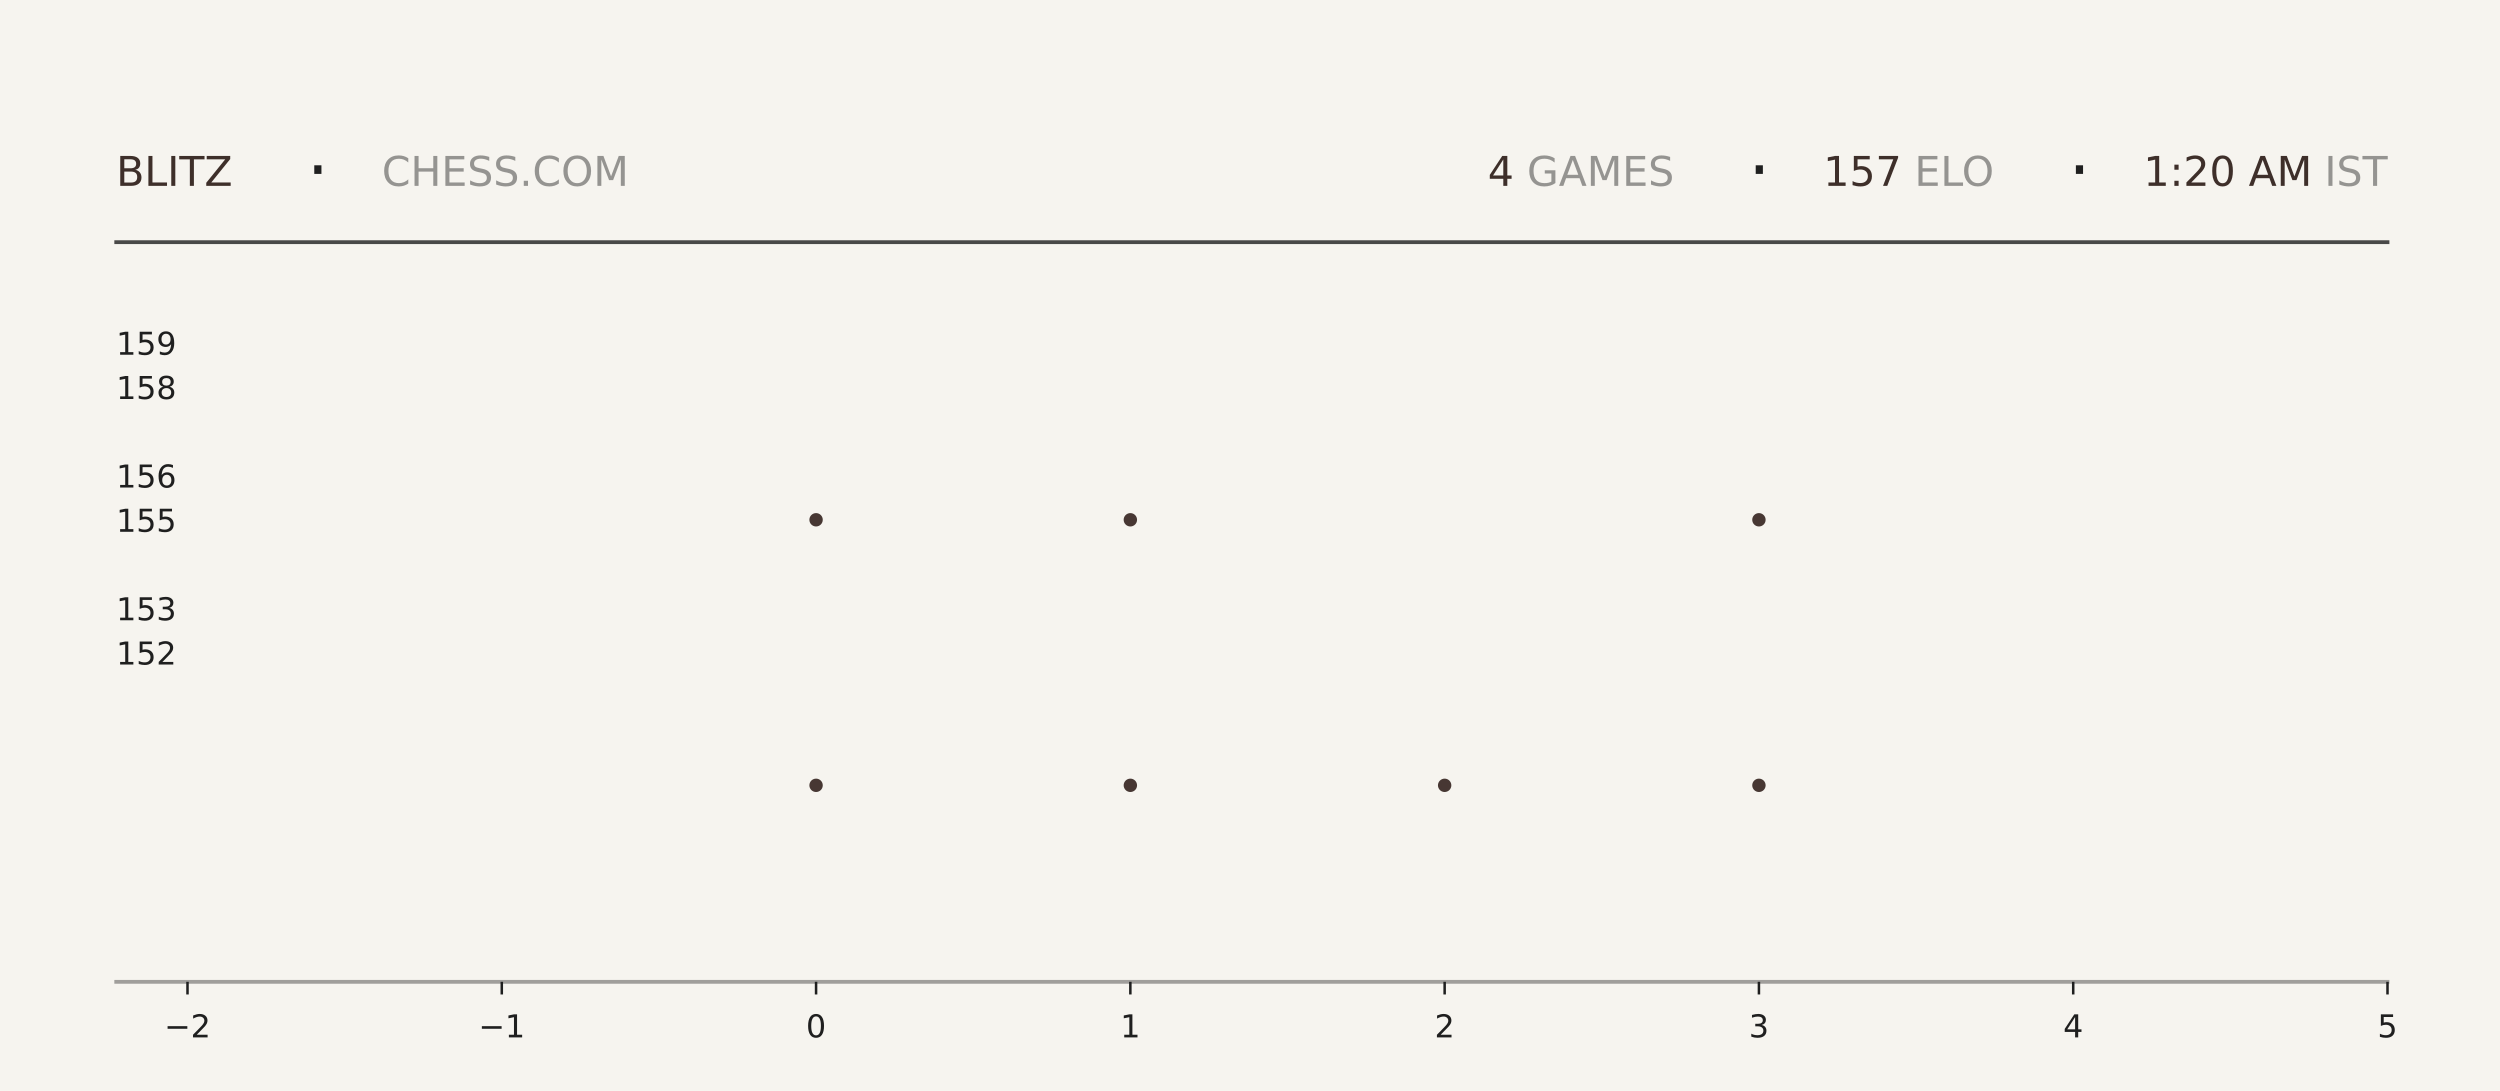
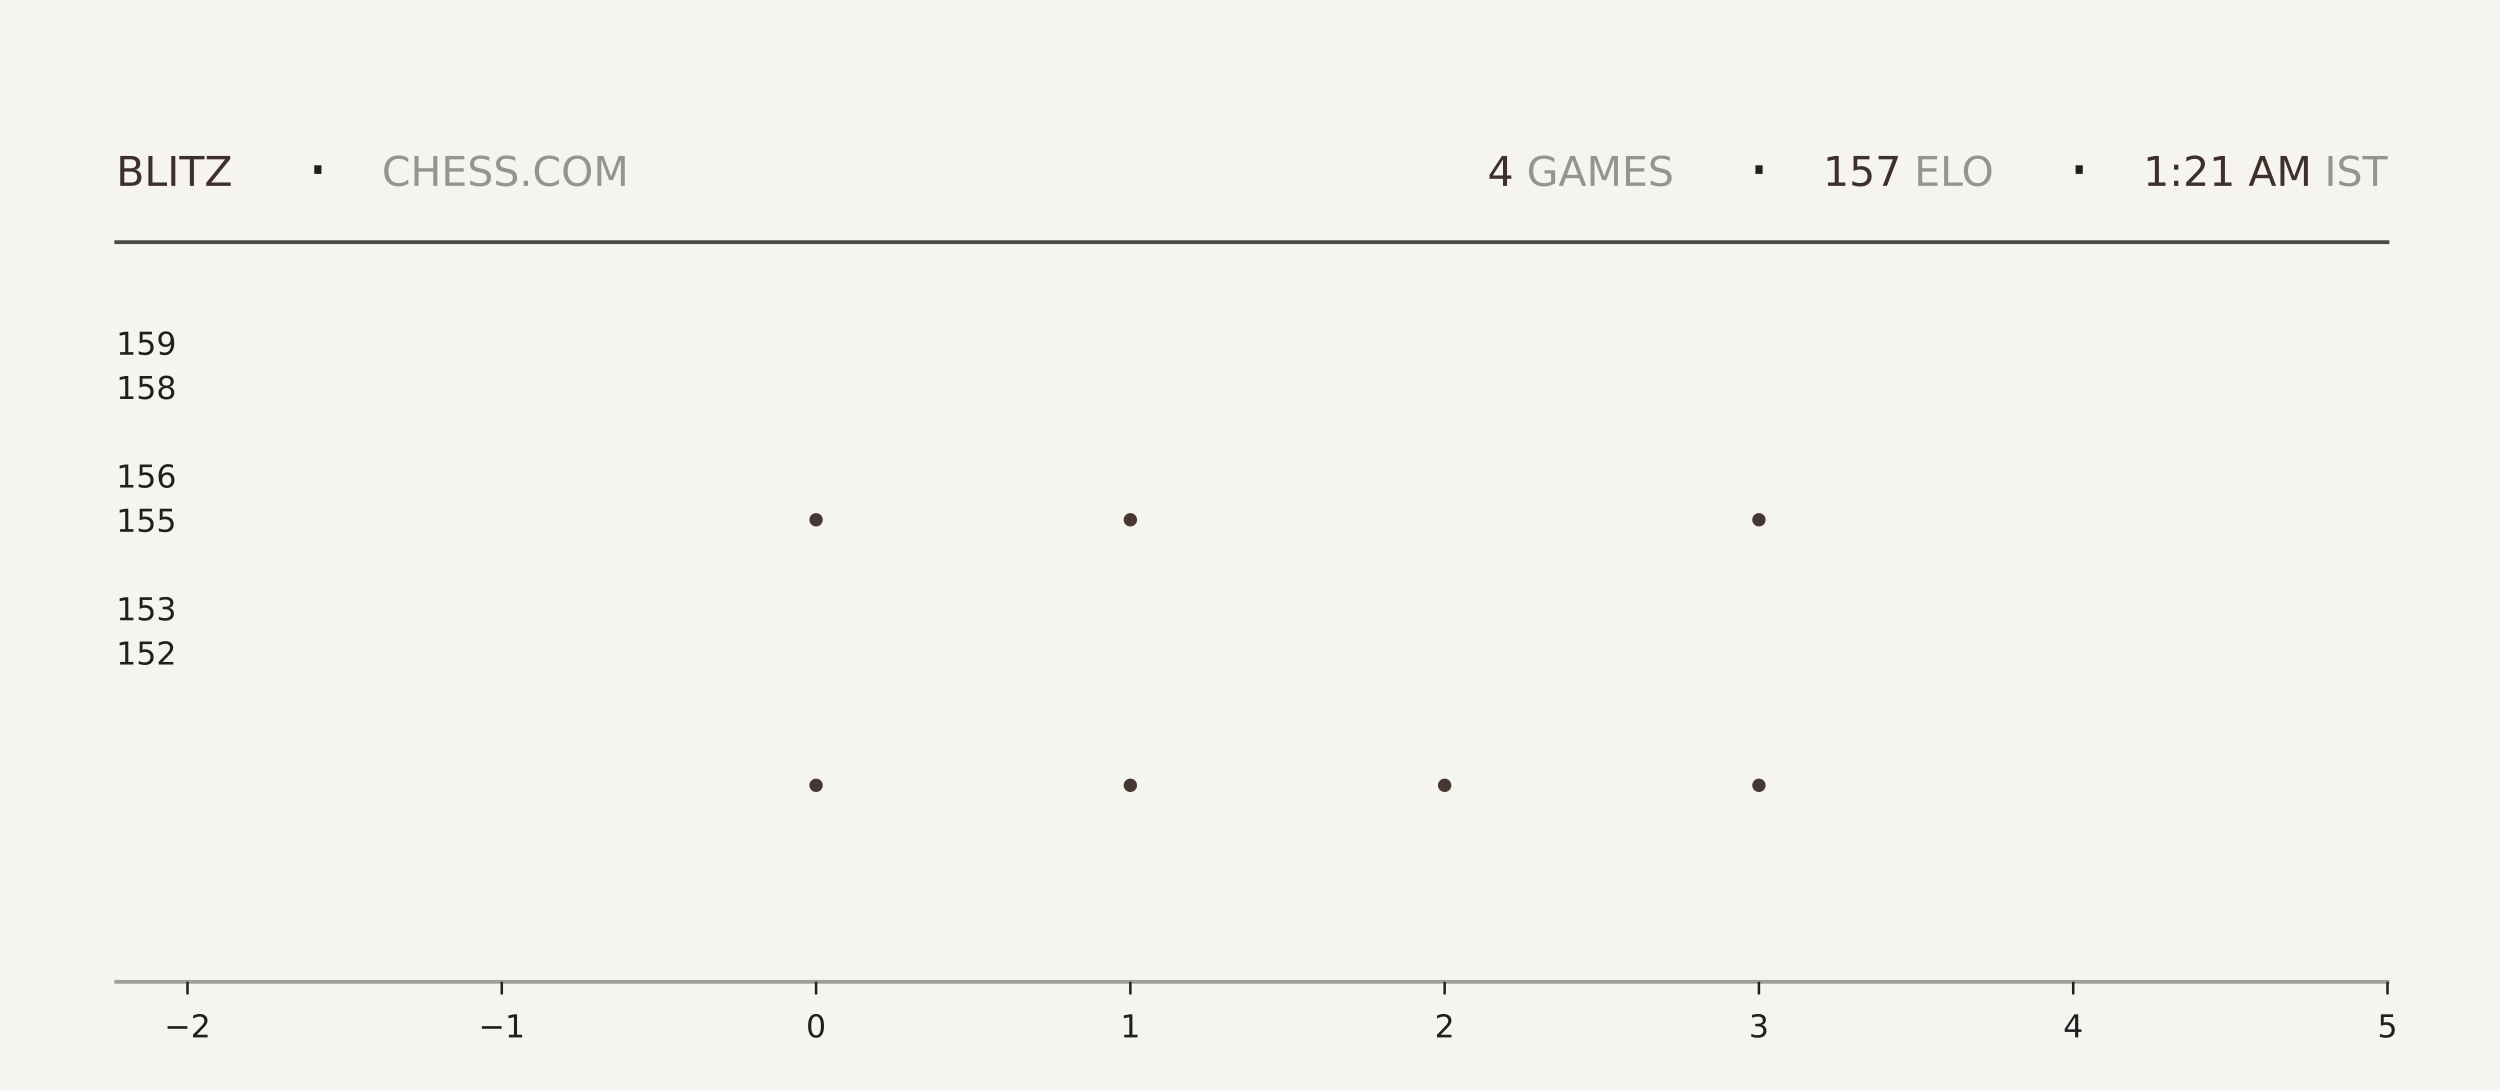
<svg xmlns="http://www.w3.org/2000/svg" xmlns:xlink="http://www.w3.org/1999/xlink" width="792pt" height="345.6pt" viewBox="0 0 792 345.6" version="1.1">
  <defs>
    <style type="text/css">*{stroke-linejoin: round; stroke-linecap: butt}</style>
  </defs>
  <g id="figure_1">
    <g id="patch_1">
      <path d="M 0 345.6  L 792 345.6  L 792 0  L 0 0  z " style="fill: #f6f4ef" />
    </g>
    <g id="axes_1">
      <g id="patch_2">
        <path d="M 59.4 311.04  L 756.36 311.04  L 756.36 103.68  L 59.4 103.68  z " style="fill: #f6f4ef" />
      </g>
      <g id="PathCollection_1">
        <defs>
-           <path id="mb4e5d13217" d="M 0 2.121  C 0.563 2.121 1.102 1.898 1.5 1.5  C 1.898 1.102 2.121 0.563 2.121 0  C 2.121 -0.563 1.898 -1.102 1.5 -1.5  C 1.102 -1.898 0.563 -2.121 0 -2.121  C -0.563 -2.121 -1.102 -1.898 -1.5 -1.5  C -1.898 -1.102 -2.121 -0.563 -2.121 0  C -2.121 0.563 -1.898 1.102 -1.5 1.5  C -1.102 1.898 -0.563 2.121 0 2.121  z " />
-         </defs>
-         <g clip-path="url(#pc50ce8b7d9)">
-           <use xlink:href="#mb4e5d13217" x="258.531" y="248.79" style="fill: #3e2f2a; fill-opacity: 0.95" />
-           <use xlink:href="#mb4e5d13217" x="258.531" y="164.668" style="fill: #3e2f2a; fill-opacity: 0.95" />
+           <path id="m807a8de02c" d="M 0 2.121  C 0.563 2.121 1.102 1.898 1.5 1.5  C 1.898 1.102 2.121 0.563 2.121 0  C 2.121 -0.563 1.898 -1.102 1.5 -1.5  C 1.102 -1.898 0.563 -2.121 0 -2.121  C -0.563 -2.121 -1.102 -1.898 -1.5 -1.5  C -1.898 -1.102 -2.121 -0.563 -2.121 0  C -2.121 0.563 -1.898 1.102 -1.5 1.5  C -1.102 1.898 -0.563 2.121 0 2.121  z " />
+         </defs>
+         <g clip-path="url(#pe5d7987845)">
+           <use xlink:href="#m807a8de02c" x="258.531" y="248.79" style="fill: #3e2f2a; fill-opacity: 0.95" />
+           <use xlink:href="#m807a8de02c" x="258.531" y="164.668" style="fill: #3e2f2a; fill-opacity: 0.95" />
        </g>
      </g>
      <g id="PathCollection_2">
-         <g clip-path="url(#pc50ce8b7d9)">
-           <use xlink:href="#mb4e5d13217" x="358.097" y="248.79" style="fill: #3e2f2a; fill-opacity: 0.95" />
-           <use xlink:href="#mb4e5d13217" x="358.097" y="164.668" style="fill: #3e2f2a; fill-opacity: 0.95" />
-           <use xlink:href="#mb4e5d13217" x="358.097" y="80.547" style="fill: #3e2f2a; fill-opacity: 0.95" />
+         <g clip-path="url(#pe5d7987845)">
+           <use xlink:href="#m807a8de02c" x="358.097" y="248.79" style="fill: #3e2f2a; fill-opacity: 0.95" />
+           <use xlink:href="#m807a8de02c" x="358.097" y="164.668" style="fill: #3e2f2a; fill-opacity: 0.95" />
+           <use xlink:href="#m807a8de02c" x="358.097" y="80.547" style="fill: #3e2f2a; fill-opacity: 0.95" />
        </g>
      </g>
      <g id="PathCollection_3">
-         <g clip-path="url(#pc50ce8b7d9)">
-           <use xlink:href="#mb4e5d13217" x="457.663" y="248.79" style="fill: #3e2f2a; fill-opacity: 0.95" />
+         <g clip-path="url(#pe5d7987845)">
+           <use xlink:href="#m807a8de02c" x="457.663" y="248.79" style="fill: #3e2f2a; fill-opacity: 0.95" />
        </g>
      </g>
      <g id="PathCollection_4">
-         <g clip-path="url(#pc50ce8b7d9)">
-           <use xlink:href="#mb4e5d13217" x="557.229" y="248.79" style="fill: #3e2f2a; fill-opacity: 0.95" />
-           <use xlink:href="#mb4e5d13217" x="557.229" y="164.668" style="fill: #3e2f2a; fill-opacity: 0.95" />
-           <use xlink:href="#mb4e5d13217" x="557.229" y="80.547" style="fill: #3e2f2a; fill-opacity: 0.95" />
+         <g clip-path="url(#pe5d7987845)">
+           <use xlink:href="#m807a8de02c" x="557.229" y="248.79" style="fill: #3e2f2a; fill-opacity: 0.95" />
+           <use xlink:href="#m807a8de02c" x="557.229" y="164.668" style="fill: #3e2f2a; fill-opacity: 0.95" />
+           <use xlink:href="#m807a8de02c" x="557.229" y="80.547" style="fill: #3e2f2a; fill-opacity: 0.95" />
        </g>
      </g>
      <g id="matplotlib.axis_1">
        <g id="xtick_1">
          <g id="line2d_1">
            <defs>
-               <path id="m988f477430" d="M 0 0  L 0 4  " style="stroke: #1f1f1f; stroke-width: 0.8" />
+               <path id="mf9a616025b" d="M 0 0  L 0 4  " style="stroke: #1f1f1f; stroke-width: 0.8" />
            </defs>
            <g>
-               <use xlink:href="#m988f477430" x="59.4" y="311.04" style="fill: #1f1f1f; stroke: #1f1f1f; stroke-width: 0.8" />
+               <use xlink:href="#mf9a616025b" x="59.4" y="311.04" style="fill: #1f1f1f; stroke: #1f1f1f; stroke-width: 0.8" />
            </g>
          </g>
          <g id="text_1">
            <g style="fill: #1f1f1f" transform="translate(52.02891 328.6384) scale(0.1 -0.1)">
              <defs>
                <path id="DejaVuSans-2212" d="M 678 2272  L 4684 2272  L 4684 1741  L 678 1741  L 678 2272  z " transform="scale(0.015625)" />
                <path id="DejaVuSans-32" d="M 1228 531  L 3431 531  L 3431 0  L 469 0  L 469 531  Q 828 903 1448 1529  Q 2069 2156 2228 2338  Q 2531 2678 2651 2914  Q 2772 3150 2772 3378  Q 2772 3750 2511 3984  Q 2250 4219 1831 4219  Q 1534 4219 1204 4116  Q 875 4013 500 3803  L 500 4441  Q 881 4594 1212 4672  Q 1544 4750 1819 4750  Q 2544 4750 2975 4387  Q 3406 4025 3406 3419  Q 3406 3131 3298 2873  Q 3191 2616 2906 2266  Q 2828 2175 2409 1742  Q 1991 1309 1228 531  z " transform="scale(0.015625)" />
              </defs>
              <use xlink:href="#DejaVuSans-2212" />
              <use xlink:href="#DejaVuSans-32" transform="translate(83.78906 0)" />
            </g>
          </g>
        </g>
        <g id="xtick_2">
          <g id="line2d_2">
            <g>
-               <use xlink:href="#m988f477430" x="158.966" y="311.04" style="fill: #1f1f1f; stroke: #1f1f1f; stroke-width: 0.8" />
+               <use xlink:href="#mf9a616025b" x="158.966" y="311.04" style="fill: #1f1f1f; stroke: #1f1f1f; stroke-width: 0.8" />
            </g>
          </g>
          <g id="text_2">
            <g style="fill: #1f1f1f" transform="translate(151.5946 328.6384) scale(0.1 -0.1)">
              <defs>
                <path id="DejaVuSans-31" d="M 794 531  L 1825 531  L 1825 4091  L 703 3866  L 703 4441  L 1819 4666  L 2450 4666  L 2450 531  L 3481 531  L 3481 0  L 794 0  L 794 531  z " transform="scale(0.015625)" />
              </defs>
              <use xlink:href="#DejaVuSans-2212" />
              <use xlink:href="#DejaVuSans-31" transform="translate(83.78906 0)" />
            </g>
          </g>
        </g>
        <g id="xtick_3">
          <g id="line2d_3">
            <g>
-               <use xlink:href="#m988f477430" x="258.531" y="311.04" style="fill: #1f1f1f; stroke: #1f1f1f; stroke-width: 0.8" />
+               <use xlink:href="#mf9a616025b" x="258.531" y="311.04" style="fill: #1f1f1f; stroke: #1f1f1f; stroke-width: 0.8" />
            </g>
          </g>
          <g id="text_3">
            <g style="fill: #1f1f1f" transform="translate(255.3502 328.6384) scale(0.1 -0.1)">
              <defs>
                <path id="DejaVuSans-30" d="M 2034 4250  Q 1547 4250 1301 3770  Q 1056 3291 1056 2328  Q 1056 1369 1301 889  Q 1547 409 2034 409  Q 2525 409 2770 889  Q 3016 1369 3016 2328  Q 3016 3291 2770 3770  Q 2525 4250 2034 4250  z M 2034 4750  Q 2819 4750 3233 4129  Q 3647 3509 3647 2328  Q 3647 1150 3233 529  Q 2819 -91 2034 -91  Q 1250 -91 836 529  Q 422 1150 422 2328  Q 422 3509 836 4129  Q 1250 4750 2034 4750  z " transform="scale(0.015625)" />
              </defs>
              <use xlink:href="#DejaVuSans-30" />
            </g>
          </g>
        </g>
        <g id="xtick_4">
          <g id="line2d_4">
            <g>
-               <use xlink:href="#m988f477430" x="358.097" y="311.04" style="fill: #1f1f1f; stroke: #1f1f1f; stroke-width: 0.8" />
+               <use xlink:href="#mf9a616025b" x="358.097" y="311.04" style="fill: #1f1f1f; stroke: #1f1f1f; stroke-width: 0.8" />
            </g>
          </g>
          <g id="text_4">
            <g style="fill: #1f1f1f" transform="translate(354.9159 328.6384) scale(0.1 -0.1)">
              <use xlink:href="#DejaVuSans-31" />
            </g>
          </g>
        </g>
        <g id="xtick_5">
          <g id="line2d_5">
            <g>
-               <use xlink:href="#m988f477430" x="457.663" y="311.04" style="fill: #1f1f1f; stroke: #1f1f1f; stroke-width: 0.8" />
+               <use xlink:href="#mf9a616025b" x="457.663" y="311.04" style="fill: #1f1f1f; stroke: #1f1f1f; stroke-width: 0.8" />
            </g>
          </g>
          <g id="text_5">
            <g style="fill: #1f1f1f" transform="translate(454.4816 328.6384) scale(0.1 -0.1)">
              <use xlink:href="#DejaVuSans-32" />
            </g>
          </g>
        </g>
        <g id="xtick_6">
          <g id="line2d_6">
            <g>
-               <use xlink:href="#m988f477430" x="557.229" y="311.04" style="fill: #1f1f1f; stroke: #1f1f1f; stroke-width: 0.8" />
+               <use xlink:href="#mf9a616025b" x="557.229" y="311.04" style="fill: #1f1f1f; stroke: #1f1f1f; stroke-width: 0.8" />
            </g>
          </g>
          <g id="text_6">
            <g style="fill: #1f1f1f" transform="translate(554.0473 328.6384) scale(0.1 -0.1)">
              <defs>
                <path id="DejaVuSans-33" d="M 2597 2516  Q 3050 2419 3304 2112  Q 3559 1806 3559 1356  Q 3559 666 3084 287  Q 2609 -91 1734 -91  Q 1441 -91 1130 -33  Q 819 25 488 141  L 488 750  Q 750 597 1062 519  Q 1375 441 1716 441  Q 2309 441 2620 675  Q 2931 909 2931 1356  Q 2931 1769 2642 2001  Q 2353 2234 1838 2234  L 1294 2234  L 1294 2753  L 1863 2753  Q 2328 2753 2575 2939  Q 2822 3125 2822 3475  Q 2822 3834 2567 4026  Q 2313 4219 1838 4219  Q 1578 4219 1281 4162  Q 984 4106 628 3988  L 628 4550  Q 988 4650 1302 4700  Q 1616 4750 1894 4750  Q 2613 4750 3031 4423  Q 3450 4097 3450 3541  Q 3450 3153 3228 2886  Q 3006 2619 2597 2516  z " transform="scale(0.015625)" />
              </defs>
              <use xlink:href="#DejaVuSans-33" />
            </g>
          </g>
        </g>
        <g id="xtick_7">
          <g id="line2d_7">
            <g>
-               <use xlink:href="#m988f477430" x="656.794" y="311.04" style="fill: #1f1f1f; stroke: #1f1f1f; stroke-width: 0.8" />
+               <use xlink:href="#mf9a616025b" x="656.794" y="311.04" style="fill: #1f1f1f; stroke: #1f1f1f; stroke-width: 0.8" />
            </g>
          </g>
          <g id="text_7">
            <g style="fill: #1f1f1f" transform="translate(653.613 328.6384) scale(0.1 -0.1)">
              <defs>
                <path id="DejaVuSans-34" d="M 2419 4116  L 825 1625  L 2419 1625  L 2419 4116  z M 2253 4666  L 3047 4666  L 3047 1625  L 3713 1625  L 3713 1100  L 3047 1100  L 3047 0  L 2419 0  L 2419 1100  L 313 1100  L 313 1709  L 2253 4666  z " transform="scale(0.015625)" />
              </defs>
              <use xlink:href="#DejaVuSans-34" />
            </g>
          </g>
        </g>
        <g id="xtick_8">
          <g id="line2d_8">
            <g>
-               <use xlink:href="#m988f477430" x="756.36" y="311.04" style="fill: #1f1f1f; stroke: #1f1f1f; stroke-width: 0.8" />
+               <use xlink:href="#mf9a616025b" x="756.36" y="311.04" style="fill: #1f1f1f; stroke: #1f1f1f; stroke-width: 0.8" />
            </g>
          </g>
          <g id="text_8">
            <g style="fill: #1f1f1f" transform="translate(753.1788 328.6384) scale(0.1 -0.1)">
              <defs>
                <path id="DejaVuSans-35" d="M 691 4666  L 3169 4666  L 3169 4134  L 1269 4134  L 1269 2991  Q 1406 3038 1543 3061  Q 1681 3084 1819 3084  Q 2600 3084 3056 2656  Q 3513 2228 3513 1497  Q 3513 744 3044 326  Q 2575 -91 1722 -91  Q 1428 -91 1123 -41  Q 819 9 494 109  L 494 744  Q 775 591 1075 516  Q 1375 441 1709 441  Q 2250 441 2565 725  Q 2881 1009 2881 1497  Q 2881 1984 2565 2268  Q 2250 2553 1709 2553  Q 1456 2553 1204 2497  Q 953 2441 691 2322  L 691 4666  z " transform="scale(0.015625)" />
              </defs>
              <use xlink:href="#DejaVuSans-35" />
            </g>
          </g>
        </g>
      </g>
      <g id="matplotlib.axis_2">
        <g id="ytick_1">
          <g id="line2d_9" />
          <g id="text_9">
            <g style="fill: #1f1f1f" transform="translate(36.8125 210.5283) scale(0.1 -0.1)">
              <use xlink:href="#DejaVuSans-31" />
              <use xlink:href="#DejaVuSans-35" transform="translate(63.62305 0)" />
              <use xlink:href="#DejaVuSans-32" transform="translate(127.2461 0)" />
            </g>
          </g>
        </g>
        <g id="ytick_2">
          <g id="line2d_10" />
          <g id="text_10">
            <g style="fill: #1f1f1f" transform="translate(36.8125 196.508) scale(0.1 -0.1)">
              <use xlink:href="#DejaVuSans-31" />
              <use xlink:href="#DejaVuSans-35" transform="translate(63.62305 0)" />
              <use xlink:href="#DejaVuSans-33" transform="translate(127.2461 0)" />
            </g>
          </g>
        </g>
        <g id="ytick_3">
          <g id="line2d_11" />
          <g id="text_11">
            <g style="fill: #1f1f1f" transform="translate(36.8125 168.4675) scale(0.1 -0.1)">
              <use xlink:href="#DejaVuSans-31" />
              <use xlink:href="#DejaVuSans-35" transform="translate(63.62305 0)" />
              <use xlink:href="#DejaVuSans-35" transform="translate(127.2461 0)" />
            </g>
          </g>
        </g>
        <g id="ytick_4">
          <g id="line2d_12" />
          <g id="text_12">
            <g style="fill: #1f1f1f" transform="translate(36.8125 154.4472) scale(0.1 -0.1)">
              <defs>
                <path id="DejaVuSans-36" d="M 2113 2584  Q 1688 2584 1439 2293  Q 1191 2003 1191 1497  Q 1191 994 1439 701  Q 1688 409 2113 409  Q 2538 409 2786 701  Q 3034 994 3034 1497  Q 3034 2003 2786 2293  Q 2538 2584 2113 2584  z M 3366 4563  L 3366 3988  Q 3128 4100 2886 4159  Q 2644 4219 2406 4219  Q 1781 4219 1451 3797  Q 1122 3375 1075 2522  Q 1259 2794 1537 2939  Q 1816 3084 2150 3084  Q 2853 3084 3261 2657  Q 3669 2231 3669 1497  Q 3669 778 3244 343  Q 2819 -91 2113 -91  Q 1303 -91 875 529  Q 447 1150 447 2328  Q 447 3434 972 4092  Q 1497 4750 2381 4750  Q 2619 4750 2861 4703  Q 3103 4656 3366 4563  z " transform="scale(0.015625)" />
              </defs>
              <use xlink:href="#DejaVuSans-31" />
              <use xlink:href="#DejaVuSans-35" transform="translate(63.62305 0)" />
              <use xlink:href="#DejaVuSans-36" transform="translate(127.2461 0)" />
            </g>
          </g>
        </g>
        <g id="ytick_5">
          <g id="line2d_13" />
          <g id="text_13">
            <g style="fill: #1f1f1f" transform="translate(36.8125 126.4066) scale(0.1 -0.1)">
              <defs>
                <path id="DejaVuSans-38" d="M 2034 2216  Q 1584 2216 1326 1975  Q 1069 1734 1069 1313  Q 1069 891 1326 650  Q 1584 409 2034 409  Q 2484 409 2743 651  Q 3003 894 3003 1313  Q 3003 1734 2745 1975  Q 2488 2216 2034 2216  z M 1403 2484  Q 997 2584 770 2862  Q 544 3141 544 3541  Q 544 4100 942 4425  Q 1341 4750 2034 4750  Q 2731 4750 3128 4425  Q 3525 4100 3525 3541  Q 3525 3141 3298 2862  Q 3072 2584 2669 2484  Q 3125 2378 3379 2068  Q 3634 1759 3634 1313  Q 3634 634 3220 271  Q 2806 -91 2034 -91  Q 1263 -91 848 271  Q 434 634 434 1313  Q 434 1759 690 2068  Q 947 2378 1403 2484  z M 1172 3481  Q 1172 3119 1398 2916  Q 1625 2713 2034 2713  Q 2441 2713 2670 2916  Q 2900 3119 2900 3481  Q 2900 3844 2670 4047  Q 2441 4250 2034 4250  Q 1625 4250 1398 4047  Q 1172 3844 1172 3481  z " transform="scale(0.015625)" />
              </defs>
              <use xlink:href="#DejaVuSans-31" />
              <use xlink:href="#DejaVuSans-35" transform="translate(63.62305 0)" />
              <use xlink:href="#DejaVuSans-38" transform="translate(127.2461 0)" />
            </g>
          </g>
        </g>
        <g id="ytick_6">
          <g id="line2d_14" />
          <g id="text_14">
            <g style="fill: #1f1f1f" transform="translate(36.8125 112.3863) scale(0.1 -0.1)">
              <defs>
                <path id="DejaVuSans-39" d="M 703 97  L 703 672  Q 941 559 1184 500  Q 1428 441 1663 441  Q 2288 441 2617 861  Q 2947 1281 2994 2138  Q 2813 1869 2534 1725  Q 2256 1581 1919 1581  Q 1219 1581 811 2004  Q 403 2428 403 3163  Q 403 3881 828 4315  Q 1253 4750 1959 4750  Q 2769 4750 3195 4129  Q 3622 3509 3622 2328  Q 3622 1225 3098 567  Q 2575 -91 1691 -91  Q 1453 -91 1209 -44  Q 966 3 703 97  z M 1959 2075  Q 2384 2075 2632 2365  Q 2881 2656 2881 3163  Q 2881 3666 2632 3958  Q 2384 4250 1959 4250  Q 1534 4250 1286 3958  Q 1038 3666 1038 3163  Q 1038 2656 1286 2365  Q 1534 2075 1959 2075  z " transform="scale(0.015625)" />
              </defs>
              <use xlink:href="#DejaVuSans-31" />
              <use xlink:href="#DejaVuSans-35" transform="translate(63.62305 0)" />
              <use xlink:href="#DejaVuSans-39" transform="translate(127.2461 0)" />
            </g>
          </g>
        </g>
      </g>
    </g>
    <g id="line2d_15">
      <path d="M 36.82 76.723  L 756.36 76.723  " style="fill: none; stroke: #1f1f1f; stroke-opacity: 0.8; stroke-width: 1.2; stroke-linecap: square" />
    </g>
    <g id="line2d_16">
      <path d="M 36.82 311.04  L 756.36 311.04  " style="fill: none; stroke: #1f1f1f; stroke-opacity: 0.4; stroke-width: 1.2; stroke-linecap: square" />
    </g>
    <g id="text_15">
      <g style="fill: #3e2f2a" transform="translate(36.82 58.88319) scale(0.13 -0.13)">
        <defs>
          <path id="DejaVuSans-42" d="M 1259 2228  L 1259 519  L 2272 519  Q 2781 519 3026 730  Q 3272 941 3272 1375  Q 3272 1813 3026 2020  Q 2781 2228 2272 2228  L 1259 2228  z M 1259 4147  L 1259 2741  L 2194 2741  Q 2656 2741 2882 2914  Q 3109 3088 3109 3444  Q 3109 3797 2882 3972  Q 2656 4147 2194 4147  L 1259 4147  z M 628 4666  L 2241 4666  Q 2963 4666 3353 4366  Q 3744 4066 3744 3513  Q 3744 3084 3544 2831  Q 3344 2578 2956 2516  Q 3422 2416 3680 2098  Q 3938 1781 3938 1306  Q 3938 681 3513 340  Q 3088 0 2303 0  L 628 0  L 628 4666  z " transform="scale(0.015625)" />
          <path id="DejaVuSans-4c" d="M 628 4666  L 1259 4666  L 1259 531  L 3531 531  L 3531 0  L 628 0  L 628 4666  z " transform="scale(0.015625)" />
          <path id="DejaVuSans-49" d="M 628 4666  L 1259 4666  L 1259 0  L 628 0  L 628 4666  z " transform="scale(0.015625)" />
          <path id="DejaVuSans-54" d="M -19 4666  L 3928 4666  L 3928 4134  L 2272 4134  L 2272 0  L 1638 0  L 1638 4134  L -19 4134  L -19 4666  z " transform="scale(0.015625)" />
          <path id="DejaVuSans-5a" d="M 359 4666  L 4025 4666  L 4025 4184  L 1075 531  L 4097 531  L 4097 0  L 288 0  L 288 481  L 3238 4134  L 359 4134  L 359 4666  z " transform="scale(0.015625)" />
        </defs>
        <use xlink:href="#DejaVuSans-42" />
        <use xlink:href="#DejaVuSans-4c" transform="translate(68.60352 0)" />
        <use xlink:href="#DejaVuSans-49" transform="translate(124.3164 0)" />
        <use xlink:href="#DejaVuSans-54" transform="translate(153.8086 0)" />
        <use xlink:href="#DejaVuSans-5a" transform="translate(214.8926 0)" />
      </g>
    </g>
    <g id="text_16">
      <g style="fill: #1f1f1f" transform="translate(97.21 61.36662) scale(0.22 -0.22)">
        <defs>
          <path id="DejaVuSans-b7" d="M 684 2619  L 1344 2619  L 1344 1825  L 684 1825  L 684 2619  z " transform="scale(0.015625)" />
        </defs>
        <use xlink:href="#DejaVuSans-b7" />
      </g>
    </g>
    <g id="text_17">
      <g style="fill: #1f1f1f; opacity: 0.45" transform="translate(120.97 58.88319) scale(0.13 -0.13)">
        <defs>
          <path id="DejaVuSans-43" d="M 4122 4306  L 4122 3641  Q 3803 3938 3442 4084  Q 3081 4231 2675 4231  Q 1875 4231 1450 3742  Q 1025 3253 1025 2328  Q 1025 1406 1450 917  Q 1875 428 2675 428  Q 3081 428 3442 575  Q 3803 722 4122 1019  L 4122 359  Q 3791 134 3420 21  Q 3050 -91 2638 -91  Q 1578 -91 968 557  Q 359 1206 359 2328  Q 359 3453 968 4101  Q 1578 4750 2638 4750  Q 3056 4750 3426 4639  Q 3797 4528 4122 4306  z " transform="scale(0.015625)" />
          <path id="DejaVuSans-48" d="M 628 4666  L 1259 4666  L 1259 2753  L 3553 2753  L 3553 4666  L 4184 4666  L 4184 0  L 3553 0  L 3553 2222  L 1259 2222  L 1259 0  L 628 0  L 628 4666  z " transform="scale(0.015625)" />
          <path id="DejaVuSans-45" d="M 628 4666  L 3578 4666  L 3578 4134  L 1259 4134  L 1259 2753  L 3481 2753  L 3481 2222  L 1259 2222  L 1259 531  L 3634 531  L 3634 0  L 628 0  L 628 4666  z " transform="scale(0.015625)" />
          <path id="DejaVuSans-53" d="M 3425 4513  L 3425 3897  Q 3066 4069 2747 4153  Q 2428 4238 2131 4238  Q 1616 4238 1336 4038  Q 1056 3838 1056 3469  Q 1056 3159 1242 3001  Q 1428 2844 1947 2747  L 2328 2669  Q 3034 2534 3370 2195  Q 3706 1856 3706 1288  Q 3706 609 3251 259  Q 2797 -91 1919 -91  Q 1588 -91 1214 -16  Q 841 59 441 206  L 441 856  Q 825 641 1194 531  Q 1563 422 1919 422  Q 2459 422 2753 634  Q 3047 847 3047 1241  Q 3047 1584 2836 1778  Q 2625 1972 2144 2069  L 1759 2144  Q 1053 2284 737 2584  Q 422 2884 422 3419  Q 422 4038 858 4394  Q 1294 4750 2059 4750  Q 2388 4750 2728 4690  Q 3069 4631 3425 4513  z " transform="scale(0.015625)" />
          <path id="DejaVuSans-2e" d="M 684 794  L 1344 794  L 1344 0  L 684 0  L 684 794  z " transform="scale(0.015625)" />
          <path id="DejaVuSans-4f" d="M 2522 4238  Q 1834 4238 1429 3725  Q 1025 3213 1025 2328  Q 1025 1447 1429 934  Q 1834 422 2522 422  Q 3209 422 3611 934  Q 4013 1447 4013 2328  Q 4013 3213 3611 3725  Q 3209 4238 2522 4238  z M 2522 4750  Q 3503 4750 4090 4092  Q 4678 3434 4678 2328  Q 4678 1225 4090 567  Q 3503 -91 2522 -91  Q 1538 -91 948 565  Q 359 1222 359 2328  Q 359 3434 948 4092  Q 1538 4750 2522 4750  z " transform="scale(0.015625)" />
          <path id="DejaVuSans-4d" d="M 628 4666  L 1569 4666  L 2759 1491  L 3956 4666  L 4897 4666  L 4897 0  L 4281 0  L 4281 4097  L 3078 897  L 2444 897  L 1241 4097  L 1241 0  L 628 0  L 628 4666  z " transform="scale(0.015625)" />
        </defs>
        <use xlink:href="#DejaVuSans-43" />
        <use xlink:href="#DejaVuSans-48" transform="translate(69.82422 0)" />
        <use xlink:href="#DejaVuSans-45" transform="translate(145.0195 0)" />
        <use xlink:href="#DejaVuSans-53" transform="translate(208.2031 0)" />
        <use xlink:href="#DejaVuSans-53" transform="translate(271.6797 0)" />
        <use xlink:href="#DejaVuSans-2e" transform="translate(335.1562 0)" />
        <use xlink:href="#DejaVuSans-43" transform="translate(366.9434 0)" />
        <use xlink:href="#DejaVuSans-4f" transform="translate(436.7676 0)" />
        <use xlink:href="#DejaVuSans-4d" transform="translate(515.4785 0)" />
      </g>
    </g>
    <g id="text_18">
-       <g style="fill: #3e2f2a" transform="translate(471.33 58.88319) scale(0.13 -0.13)">
+       <g style="fill: #3e2f2a" transform="translate(471.24 58.88319) scale(0.13 -0.13)">
        <use xlink:href="#DejaVuSans-34" />
      </g>
    </g>
    <g id="text_19">
-       <g style="fill: #1f1f1f; opacity: 0.45" transform="translate(479.61 58.88319) scale(0.13 -0.13)">
+       <g style="fill: #1f1f1f; opacity: 0.45" transform="translate(479.52 58.88319) scale(0.13 -0.13)">
        <defs>
          <path id="DejaVuSans-20" transform="scale(0.015625)" />
          <path id="DejaVuSans-47" d="M 3809 666  L 3809 1919  L 2778 1919  L 2778 2438  L 4434 2438  L 4434 434  Q 4069 175 3628 42  Q 3188 -91 2688 -91  Q 1594 -91 976 548  Q 359 1188 359 2328  Q 359 3472 976 4111  Q 1594 4750 2688 4750  Q 3144 4750 3555 4637  Q 3966 4525 4313 4306  L 4313 3634  Q 3963 3931 3569 4081  Q 3175 4231 2741 4231  Q 1884 4231 1454 3753  Q 1025 3275 1025 2328  Q 1025 1384 1454 906  Q 1884 428 2741 428  Q 3075 428 3337 486  Q 3600 544 3809 666  z " transform="scale(0.015625)" />
          <path id="DejaVuSans-41" d="M 2188 4044  L 1331 1722  L 3047 1722  L 2188 4044  z M 1831 4666  L 2547 4666  L 4325 0  L 3669 0  L 3244 1197  L 1141 1197  L 716 0  L 50 0  L 1831 4666  z " transform="scale(0.015625)" />
        </defs>
        <use xlink:href="#DejaVuSans-20" />
        <use xlink:href="#DejaVuSans-47" transform="translate(31.78711 0)" />
        <use xlink:href="#DejaVuSans-41" transform="translate(109.2773 0)" />
        <use xlink:href="#DejaVuSans-4d" transform="translate(177.6855 0)" />
        <use xlink:href="#DejaVuSans-45" transform="translate(263.9648 0)" />
        <use xlink:href="#DejaVuSans-53" transform="translate(327.1484 0)" />
      </g>
    </g>
    <g id="text_20">
-       <g style="fill: #1f1f1f" transform="translate(553.86 61.36662) scale(0.22 -0.22)">
+       <g style="fill: #1f1f1f" transform="translate(553.77 61.36662) scale(0.22 -0.22)">
        <use xlink:href="#DejaVuSans-b7" />
      </g>
    </g>
    <g id="text_21">
-       <g style="fill: #3e2f2a" transform="translate(577.62 58.88319) scale(0.13 -0.13)">
+       <g style="fill: #3e2f2a" transform="translate(577.53 58.88319) scale(0.13 -0.13)">
        <defs>
          <path id="DejaVuSans-37" d="M 525 4666  L 3525 4666  L 3525 4397  L 1831 0  L 1172 0  L 2766 4134  L 525 4134  L 525 4666  z " transform="scale(0.015625)" />
        </defs>
        <use xlink:href="#DejaVuSans-31" />
        <use xlink:href="#DejaVuSans-35" transform="translate(63.62305 0)" />
        <use xlink:href="#DejaVuSans-37" transform="translate(127.2461 0)" />
      </g>
    </g>
    <g id="text_22">
-       <g style="fill: #1f1f1f; opacity: 0.45" transform="translate(602.37 58.88319) scale(0.13 -0.13)">
+       <g style="fill: #1f1f1f; opacity: 0.45" transform="translate(602.28 58.88319) scale(0.13 -0.13)">
        <use xlink:href="#DejaVuSans-20" />
        <use xlink:href="#DejaVuSans-45" transform="translate(31.78711 0)" />
        <use xlink:href="#DejaVuSans-4c" transform="translate(94.9707 0)" />
        <use xlink:href="#DejaVuSans-4f" transform="translate(147.0586 0)" />
      </g>
    </g>
    <g id="text_23">
-       <g style="fill: #1f1f1f" transform="translate(655.29 61.36662) scale(0.22 -0.22)">
+       <g style="fill: #1f1f1f" transform="translate(655.2 61.36662) scale(0.22 -0.22)">
        <use xlink:href="#DejaVuSans-b7" />
      </g>
    </g>
    <g id="text_24">
-       <g style="fill: #3e2f2a" transform="translate(679.05 58.88319) scale(0.13 -0.13)">
+       <g style="fill: #3e2f2a" transform="translate(678.96 58.88319) scale(0.13 -0.13)">
        <defs>
          <path id="DejaVuSans-3a" d="M 750 794  L 1409 794  L 1409 0  L 750 0  L 750 794  z M 750 3309  L 1409 3309  L 1409 2516  L 750 2516  L 750 3309  z " transform="scale(0.015625)" />
        </defs>
        <use xlink:href="#DejaVuSans-31" />
        <use xlink:href="#DejaVuSans-3a" transform="translate(63.62305 0)" />
        <use xlink:href="#DejaVuSans-32" transform="translate(97.31445 0)" />
-         <use xlink:href="#DejaVuSans-30" transform="translate(160.9375 0)" />
+         <use xlink:href="#DejaVuSans-31" transform="translate(160.9375 0)" />
        <use xlink:href="#DejaVuSans-20" transform="translate(224.5605 0)" />
        <use xlink:href="#DejaVuSans-41" transform="translate(256.3477 0)" />
        <use xlink:href="#DejaVuSans-4d" transform="translate(324.7559 0)" />
      </g>
    </g>
    <g id="text_25">
      <g style="fill: #1f1f1f; opacity: 0.45" transform="translate(732.24 58.88319) scale(0.13 -0.13)">
        <use xlink:href="#DejaVuSans-20" />
        <use xlink:href="#DejaVuSans-49" transform="translate(31.78711 0)" />
        <use xlink:href="#DejaVuSans-53" transform="translate(61.2793 0)" />
        <use xlink:href="#DejaVuSans-54" transform="translate(124.7559 0)" />
      </g>
    </g>
  </g>
  <defs>
-     <clipPath id="pc50ce8b7d9">
+     <clipPath id="pe5d7987845">
      <rect x="59.4" y="103.68" width="696.96" height="207.36" />
    </clipPath>
  </defs>
</svg>
